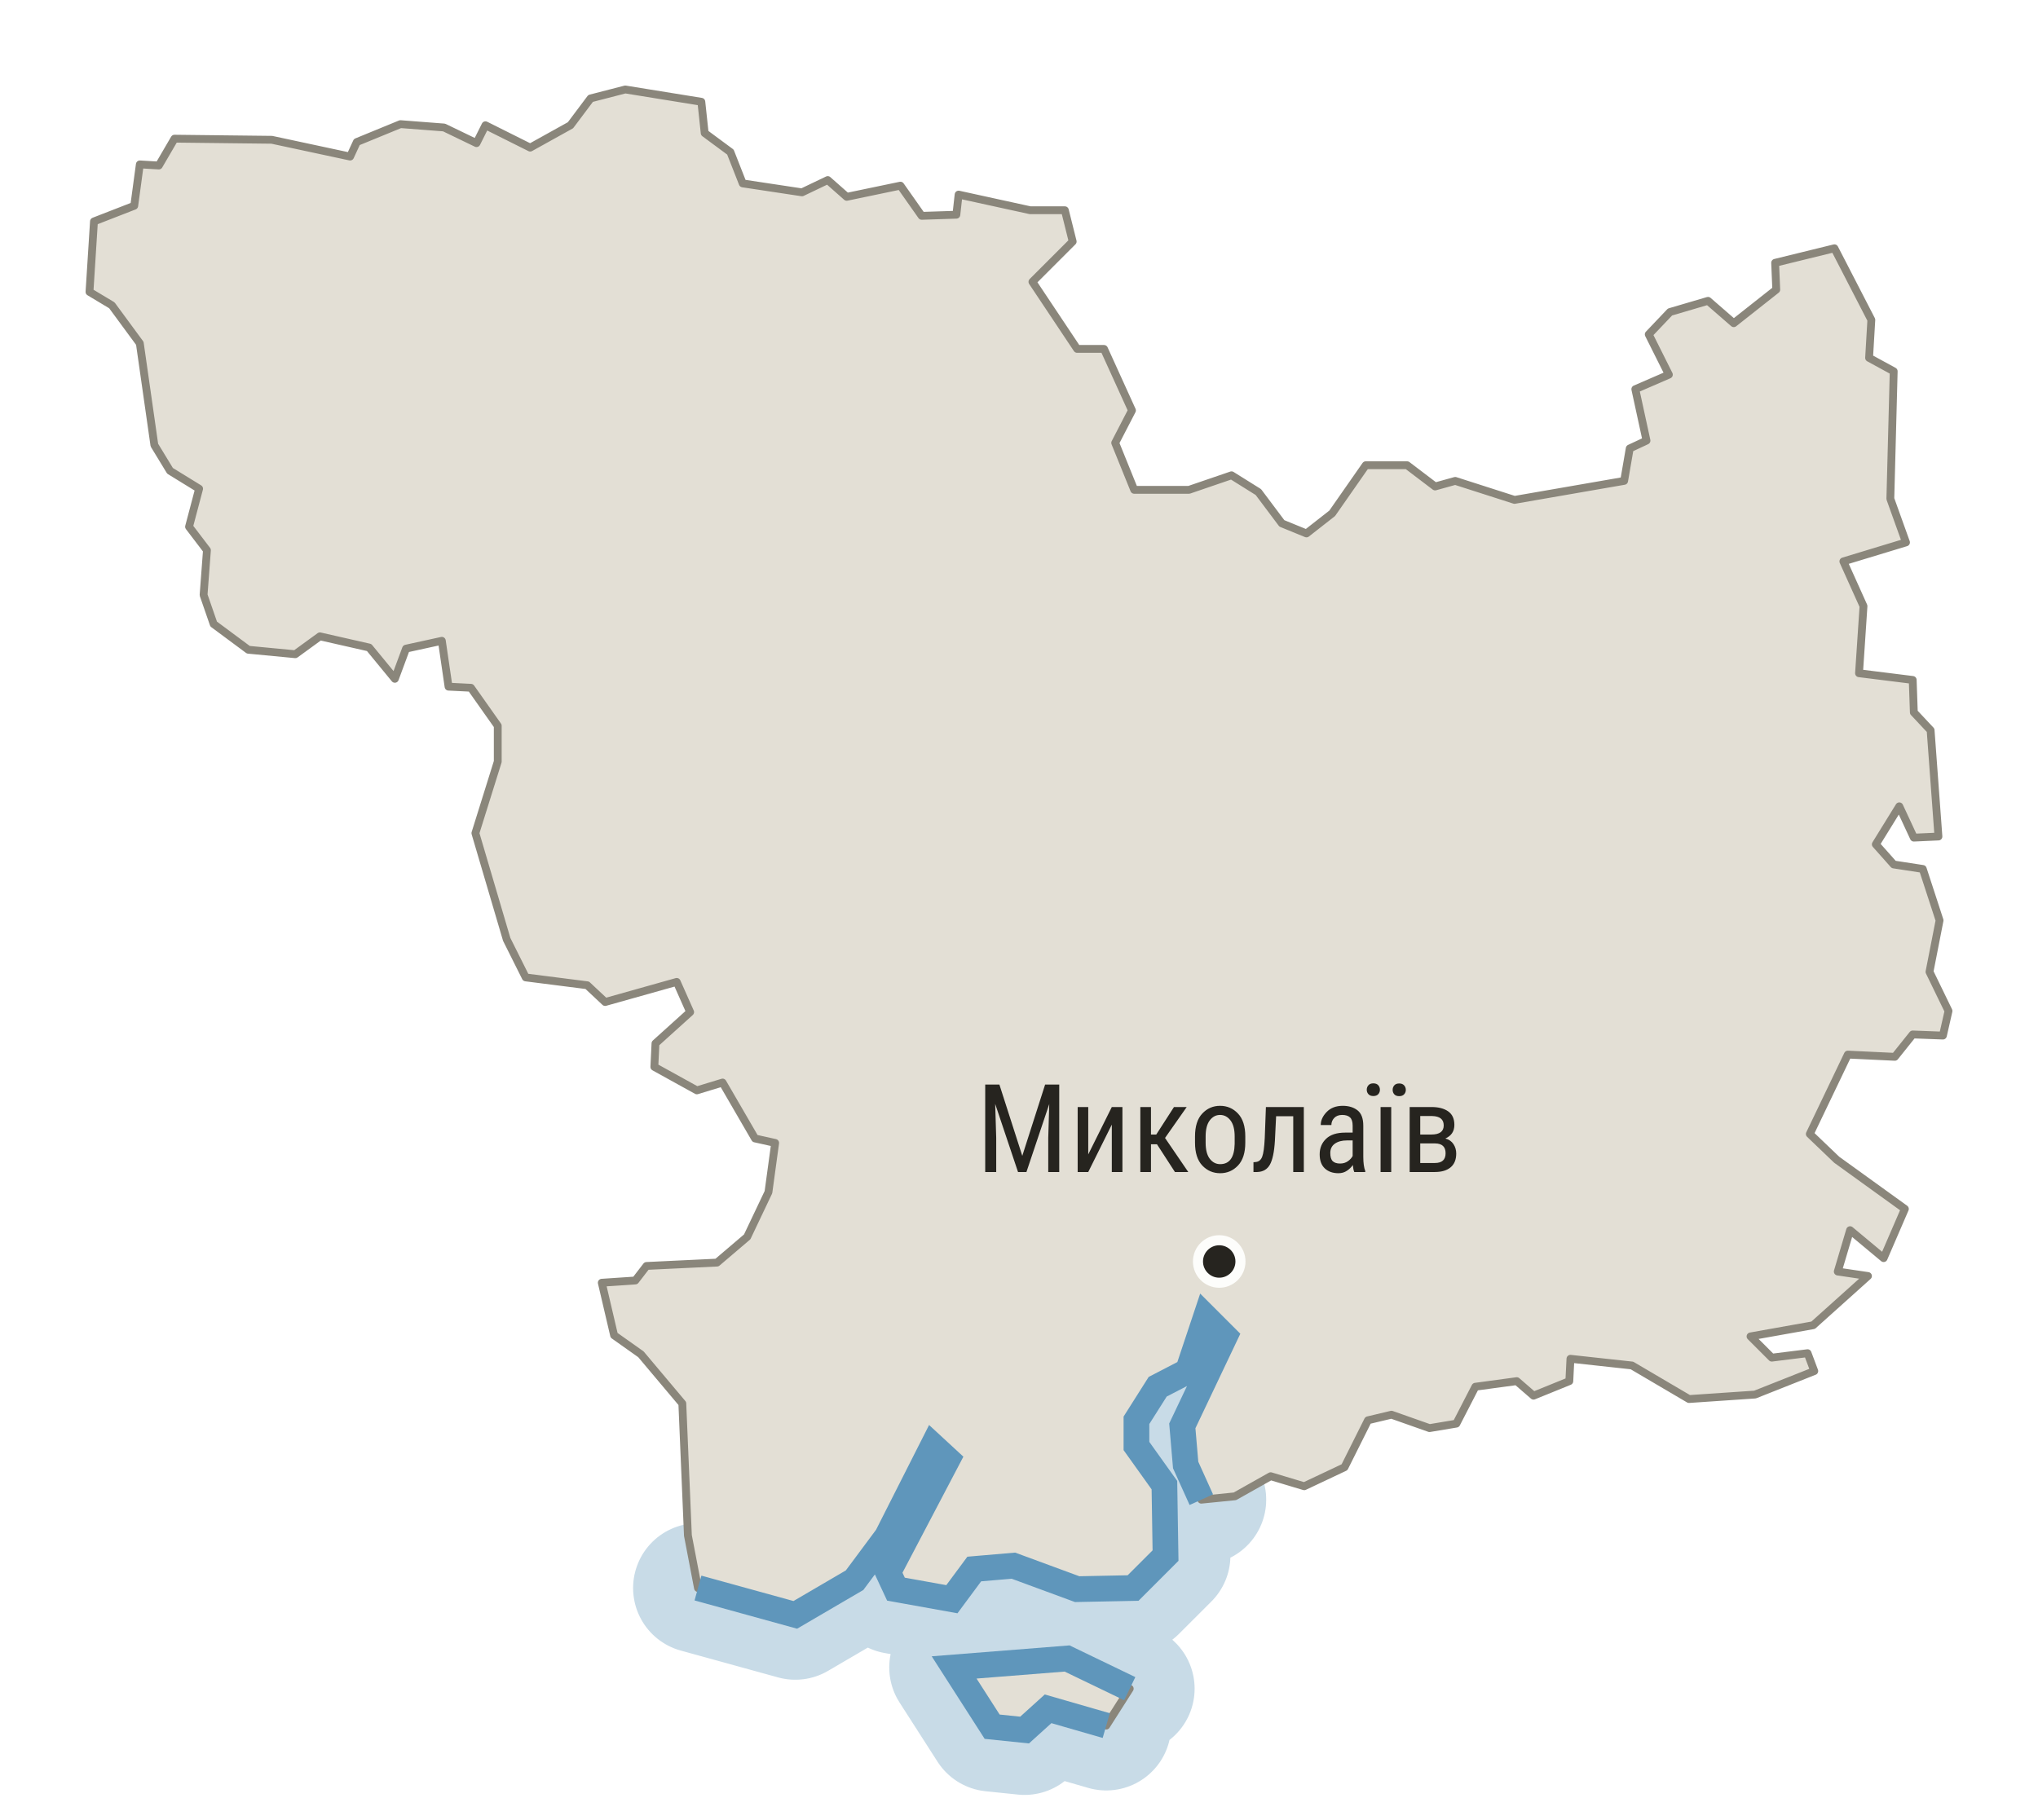
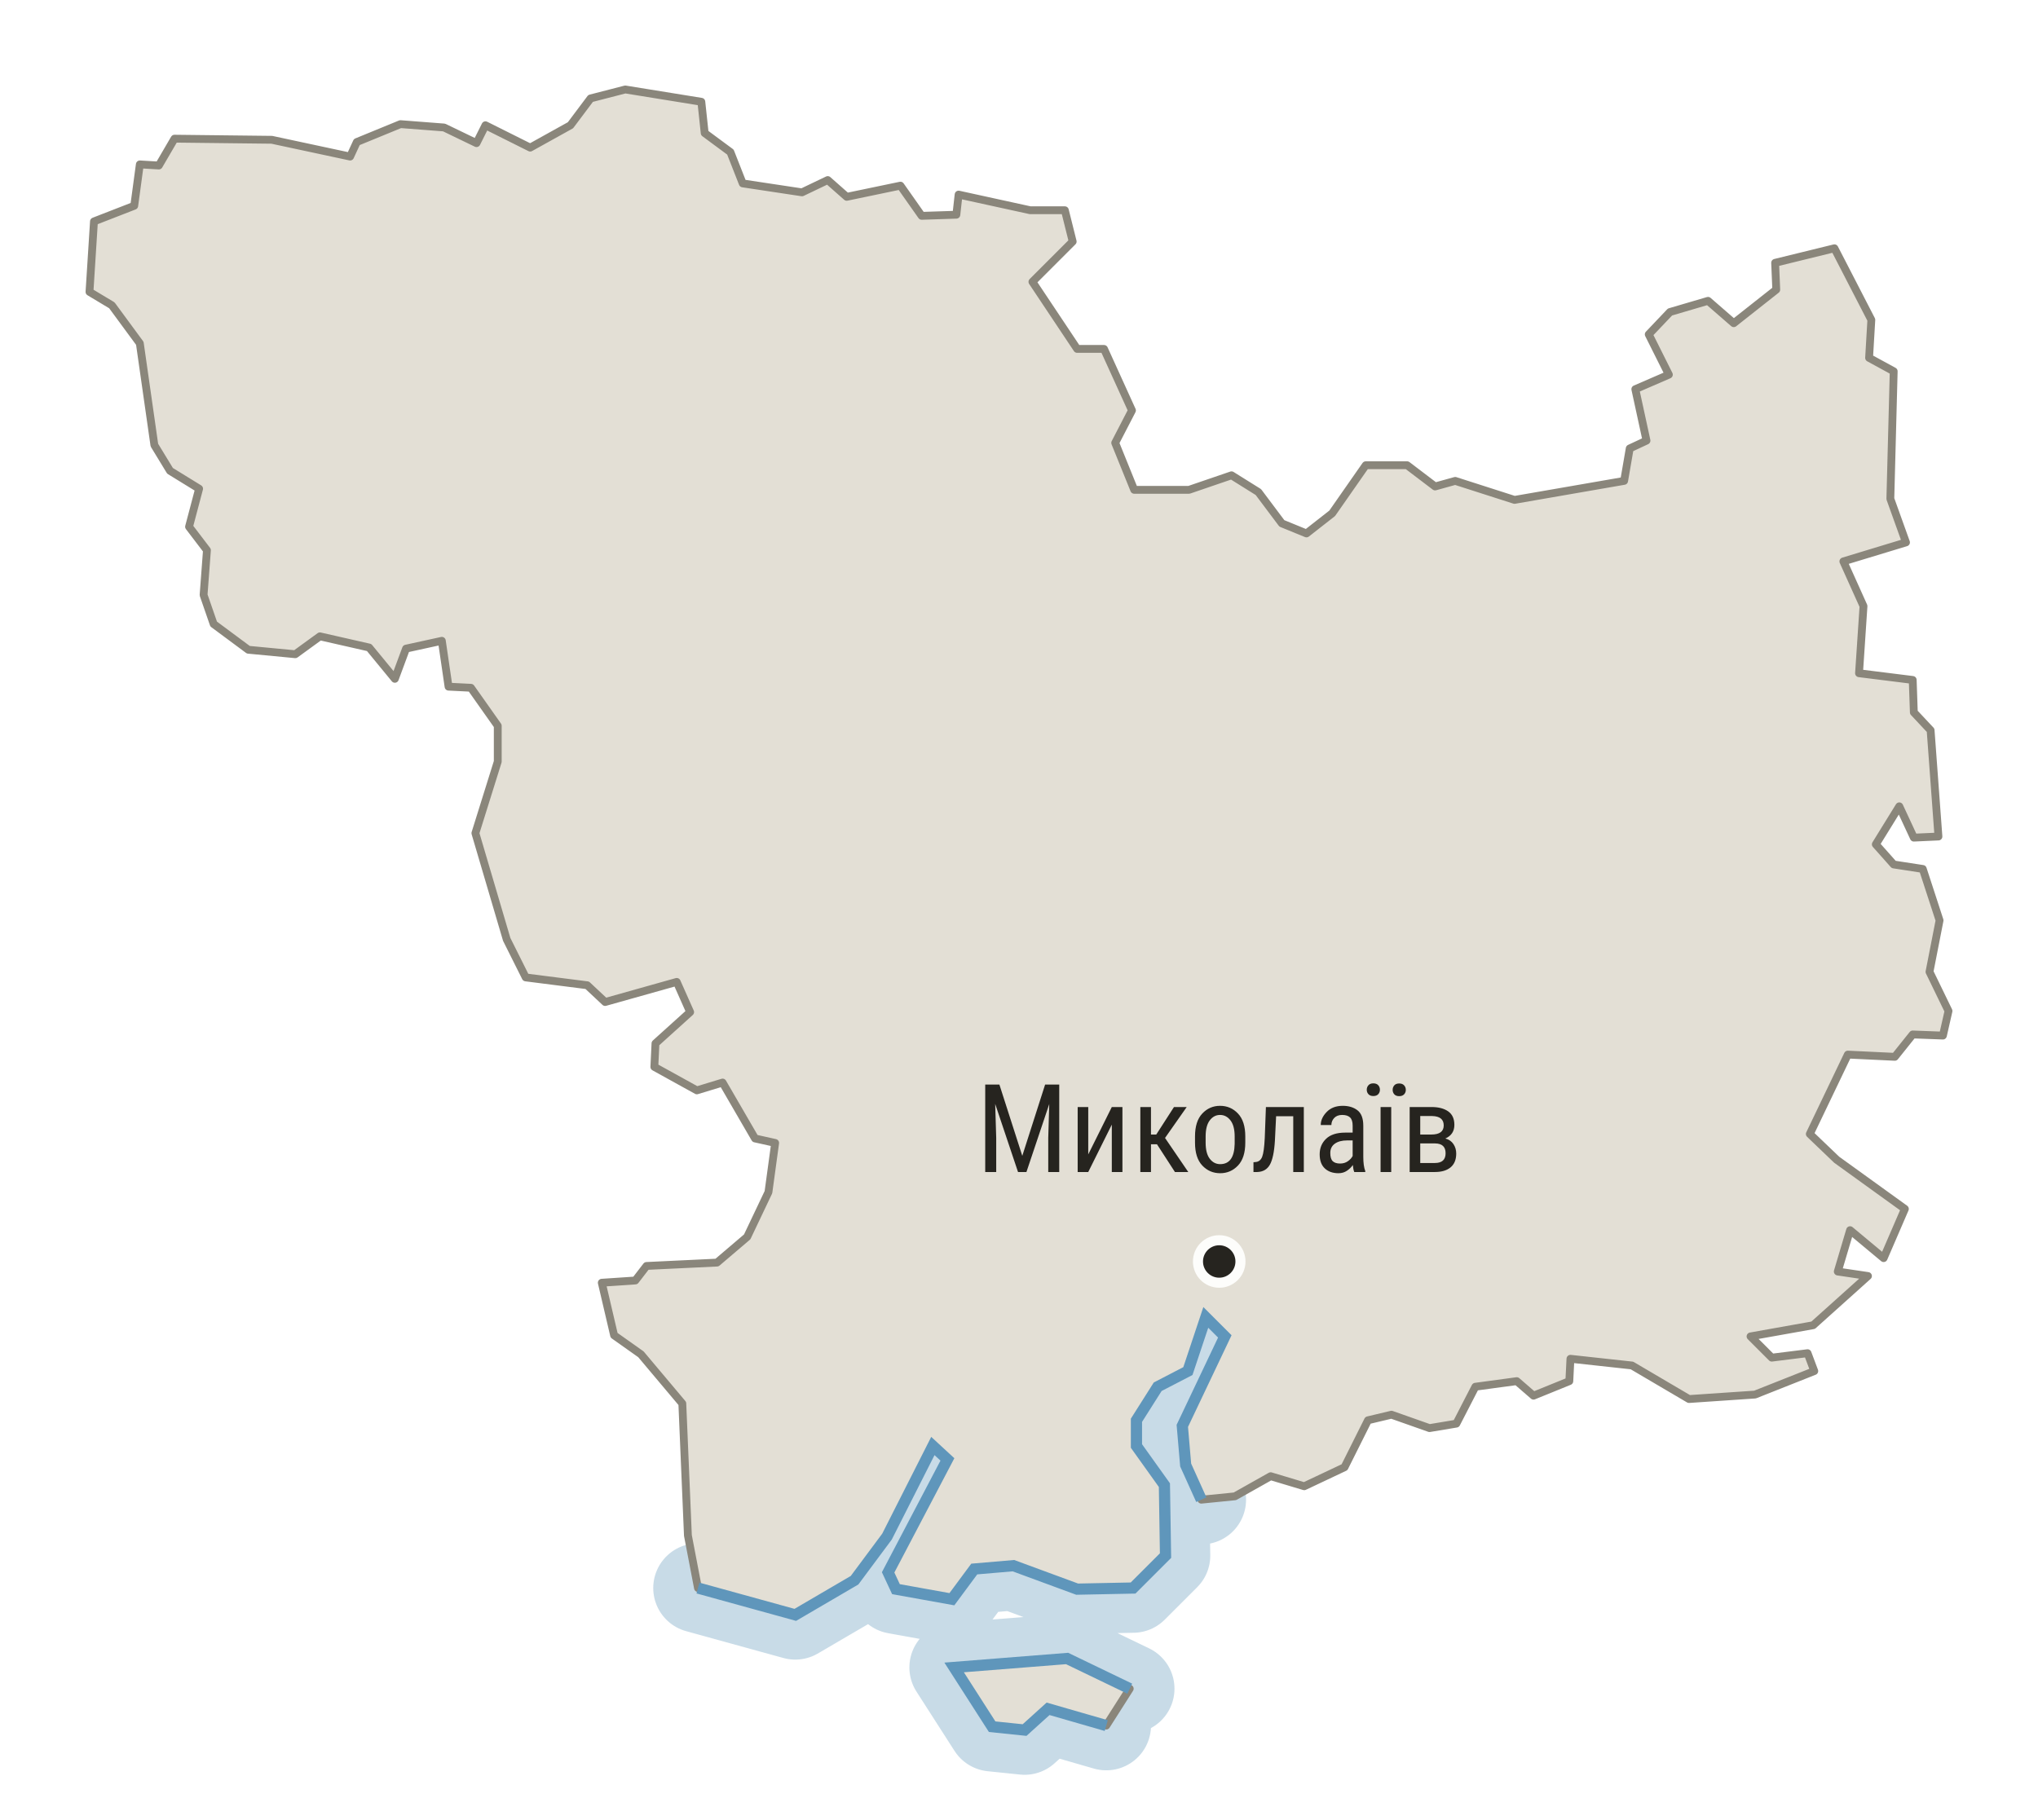
<svg xmlns="http://www.w3.org/2000/svg" class="ukr-map ukr-one w-on" data-key="UA-48" viewBox="4432 3425 1822 1627" width="291.5" height="260.3" role="img" aria-label="Миколаївська область">
-   <path class="ukr-coastglow" d="M5421 4968l-52-15-21 19-29-3-34-53 101-8 56 27M5506 4766l-14-31-3-35 38-80-17-17-16 48-27 14-19 30 0 23 25 35 1 63-29 29-50 1-57-21-35 3-20 27-50-9-7-15 53-101-13-12-41 81-29 39-53 31-87-24" fill="none" stroke="#5f96bb" stroke-opacity=".34" stroke-width="116" stroke-linejoin="round" stroke-linecap="round" />
+   <path class="ukr-coastglow" d="M5421 4968l-52-15-21 19-29-3-34-53 101-8 56 27M5506 4766l-14-31-3-35 38-80-17-17-16 48-27 14-19 30 0 23 25 35 1 63-29 29-50 1-57-21-35 3-20 27-50-9-7-15 53-101-13-12-41 81-29 39-53 31-87-24" fill="none" stroke="#5f96bb" stroke-opacity=".34" stroke-width="80" stroke-linejoin="round" stroke-linecap="round" />
  <path class="ukr-region" id="ukr-UA-48" data-key="UA-48" pointer-events="fill" fill="#e3dfd5" stroke="#8a867b" stroke-width="7" stroke-linejoin="round" d="M5442 4935l-21 33-52-15-21 19-29-3-34-53 101-8 56 27ZM5056 4845l-9-47-5-118-37-44-24-17-11-47 30-2 10-13 63-3 27-23 19-40 6-44-18-4-29-50-23 7-38-21 1-21 31-28-12-27-64 18-16-15-55-7-17-34-28-95 20-64 0-32-24-34-20-1-6-41-32 7-10 27-23-28-44-10-22 16-42-4-31-23-9-26 3-40-16-21 9-34-26-16-14-23-13-91-25-34-20-12 4-63 36-14 5-37 17 1 14-24 87 1 70 15 6-13 39-16 39 3 29 14 8-16 40 20 36-20 18-24 31-8 68 11 3 28 23 17 11 28 53 8 23-11 17 15 48-10 19 27 31-1 2-18 64 14 31 0 7 28-36 36 40 60 24 0 25 55-15 29 17 42 49 0 38-13 24 15 21 28 22 9 23-18 30-43 37 0 25 19 18-5 53 17 98-17 5-29 15-7-10-46 30-13-18-36 19-20 34-10 23 20 38-30-1-24 53-13 33 64-2 34 22 12-3 114 14 39-56 17 18 40-4 60 48 6 1 29 15 16 7 95-22 1-13-28-21 34 16 18 26 4 15 46-9 46 17 35-5 22-27-1-16 20-42-2-34 71 24 23 61 44-19 44-30-25-11 37 27 4-49 44-56 10 19 19 32-4 6 16-53 21-59 4-51-30-55-6-1 20-32 13-15-13-37 5-17 33-24 4-34-12-21 5-21 42-36 17-30-9-32 18-30 3-14-31-3-35 38-80-17-17-16 48-27 14-19 30 0 23 25 35 1 63-29 29-50 1-57-21-35 3-20 27-50-9-7-15 53-101-13-12-41 81-29 39-53 31-87-24Z" />
  <clipPath id="ukr-clip-UA-48">
    <use href="#ukr-UA-48" />
  </clipPath>
  <g class="ukr-water" clip-path="url(#ukr-clip-UA-48)">
    <g class="ukr-waterink">
      <g class="ukr-rivers">
        <path d="M4709 1501L4701 1542L4719 1611L4742 1652L4743 1704L4775 1745L4790 1791L4830 1856L4920 1915L4948 1962L4987 1999L5037 2011L5063 2031L5093 2031L5141 2003L5164 1997L5204 2007M5450 2382L5415 2375L5367 2318L5319 2304L5270 2268L5247 2235L5217 2212M6174 2760L6188 2767L6269 2775L6365 2833M6952 3184L7035 3213L7081 3243L7124 3236L7209 3244L7237 3259L7261 3314L7280 3330L7284 3382L7311 3429L7316 3462L7300 3497L7311 3536L7254 3539L7243 3564L7256 3590L7286 3619L7292 3645L7277 3682L7284 3714L7279 3778M6416 4660L6381 4654L6349 4665L6334 4689L6303 4713L6272 4719L6228 4701L6195 4703L6138 4735L6105 4729L5987 4792L5956 4797L5901 4823L5899 4833" fill="none" stroke="#5f96bb" stroke-width="32" stroke-linecap="round" stroke-linejoin="round" />
      </g>
    </g>
  </g>
-   <path class="ukr-coast" d="M5421 4968l-52-15-21 19-29-3-34-53 101-8 56 27M5506 4766l-14-31-3-35 38-80-17-17-16 48-27 14-19 30 0 23 25 35 1 63-29 29-50 1-57-21-35 3-20 27-50-9-7-15 53-101-13-12-41 81-29 39-53 31-87-24" fill="none" stroke="#5f96bb" stroke-width="23" />
+   <path class="ukr-coast" d="M5421 4968l-52-15-21 19-29-3-34-53 101-8 56 27M5506 4766l-14-31-3-35 38-80-17-17-16 48-27 14-19 30 0 23 25 35 1 63-29 29-50 1-57-21-35 3-20 27-50-9-7-15 53-101-13-12-41 81-29 39-53 31-87-24" fill="none" stroke="#5f96bb" stroke-width="10" />
  <g class="ukr-label">
    <circle class="ukr-dot" cx="5522" cy="4553" r="19" fill="#26241f" stroke="#fdfdfb" stroke-width="9" />
    <text class="ukr-city" x="5522" y="4473" text-anchor="middle" font-family="&quot;Ubuntu Condensed&quot;,&quot;Roboto Condensed&quot;,&quot;Arial Narrow&quot;,&quot;Liberation Sans Narrow&quot;,system-ui,sans-serif" font-size="110" fill="#26241f">Миколаїв</text>
  </g>
</svg>
